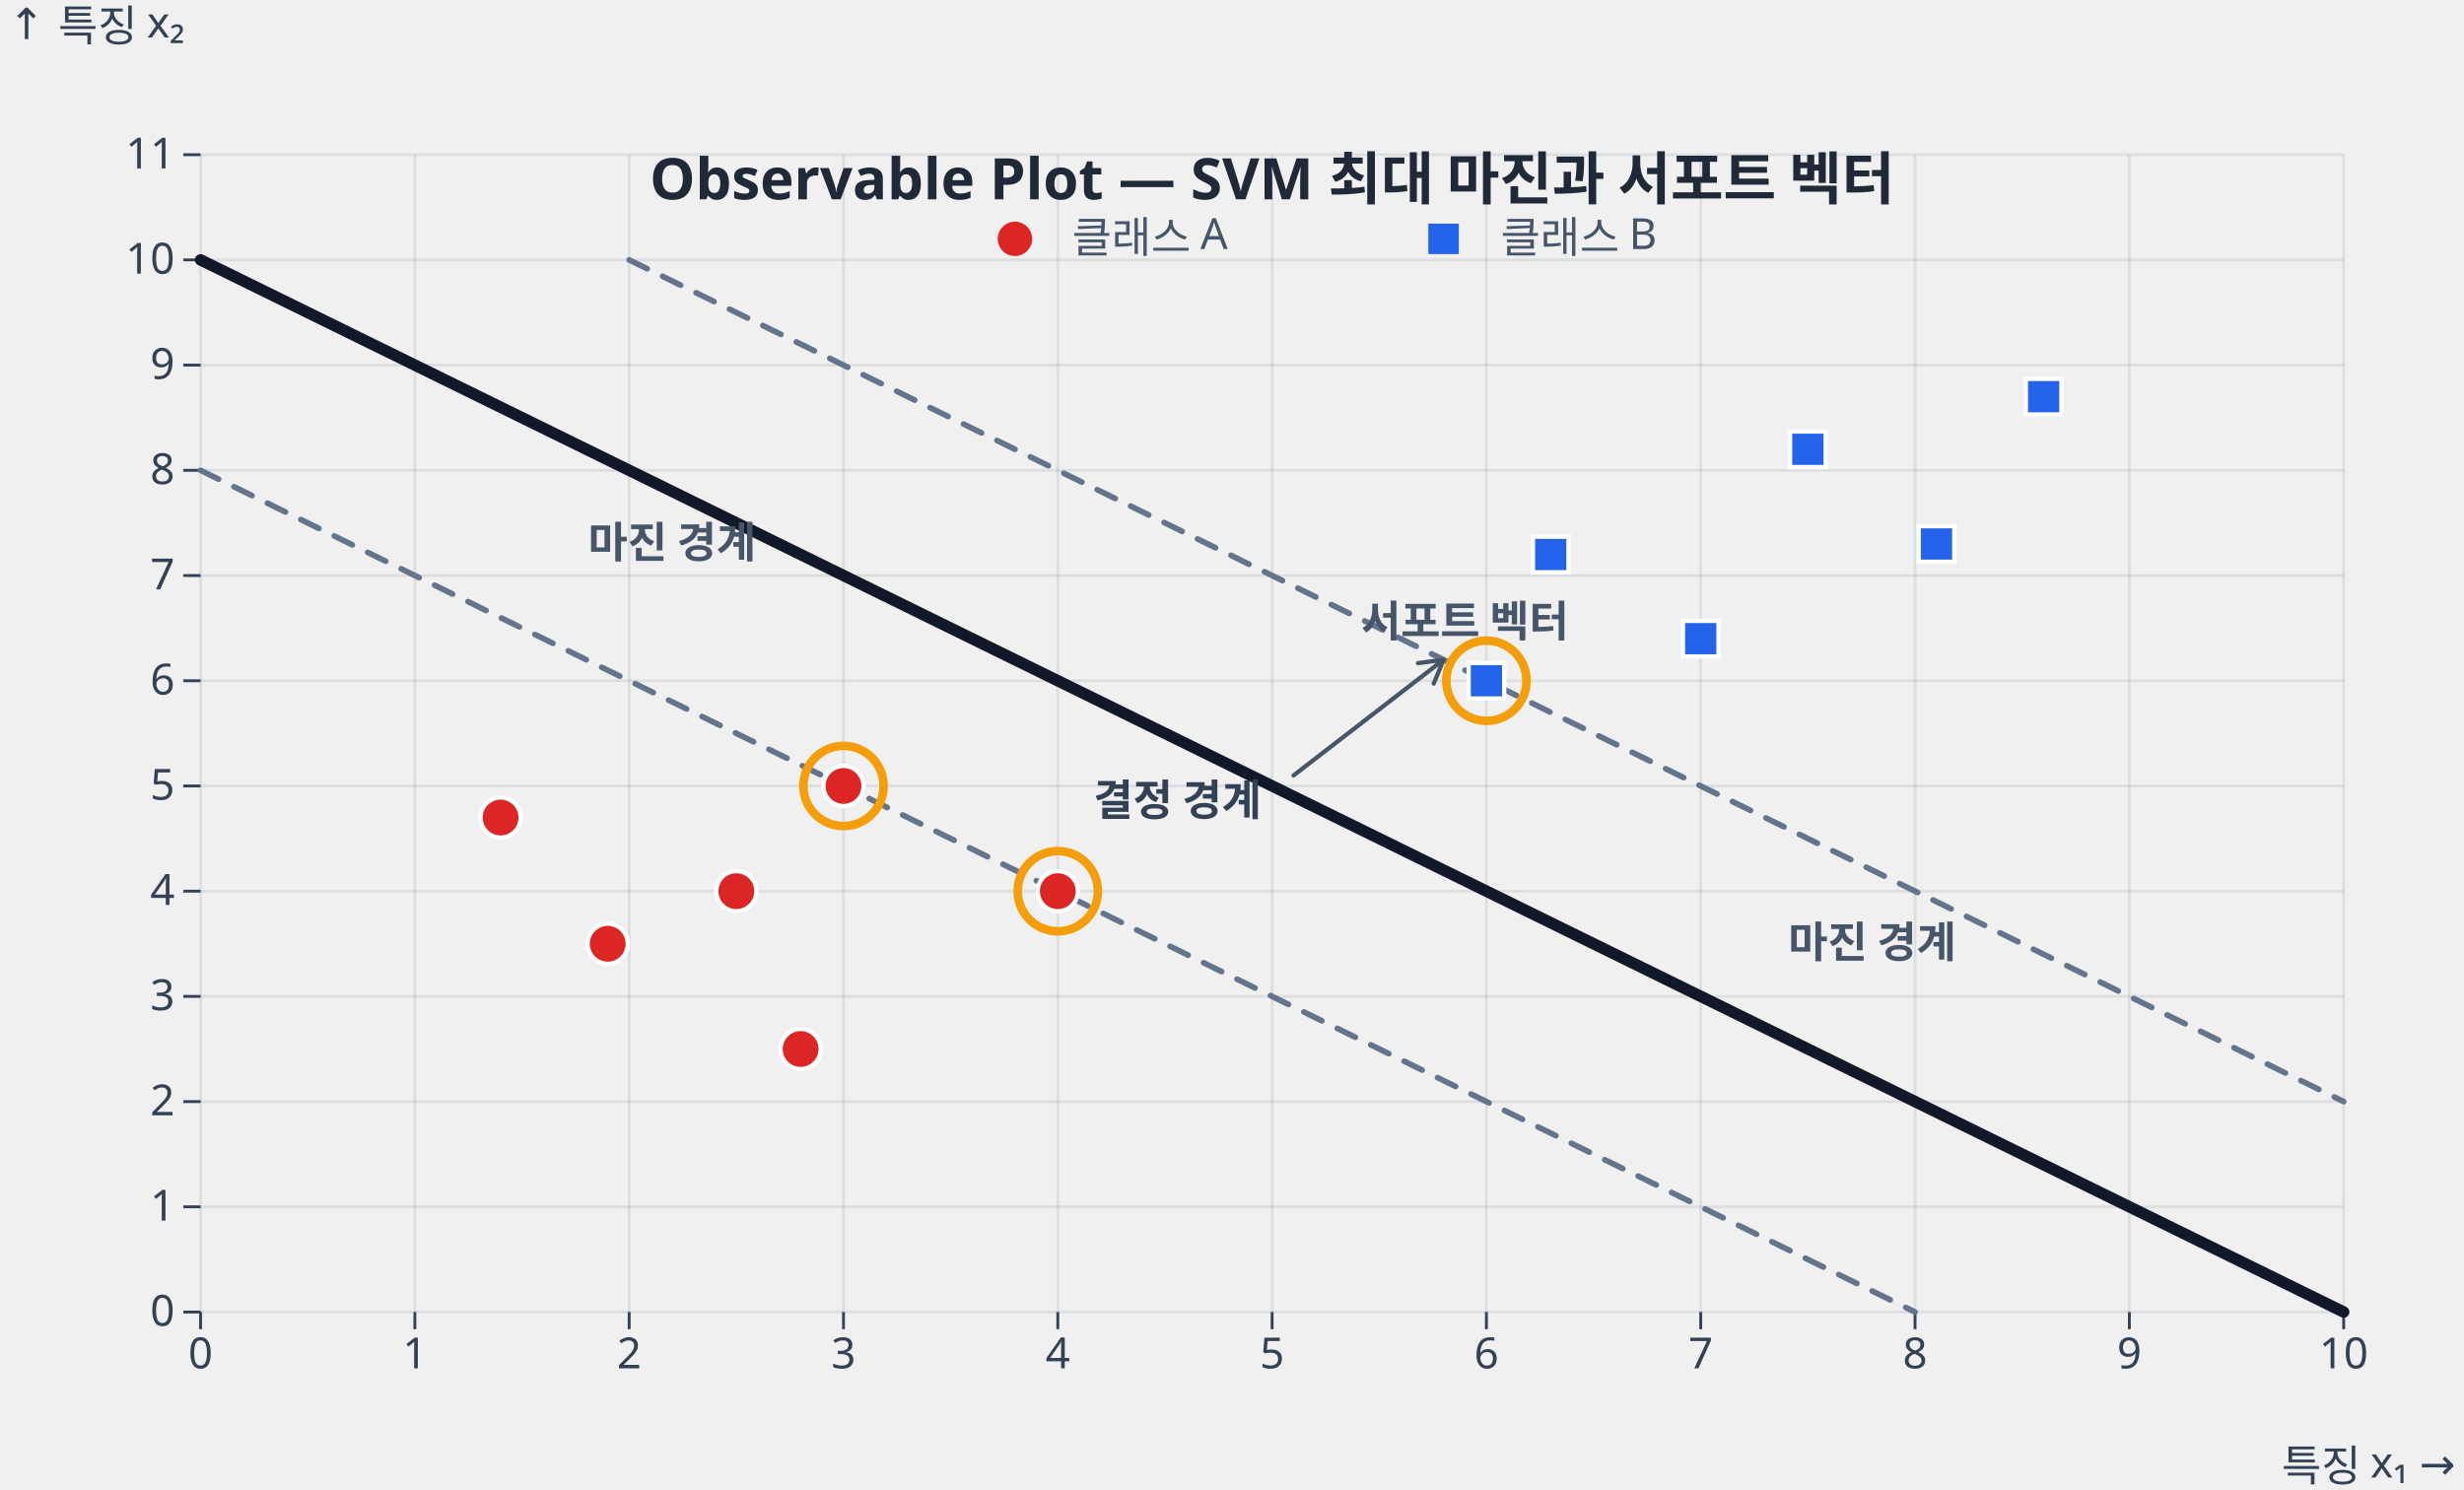
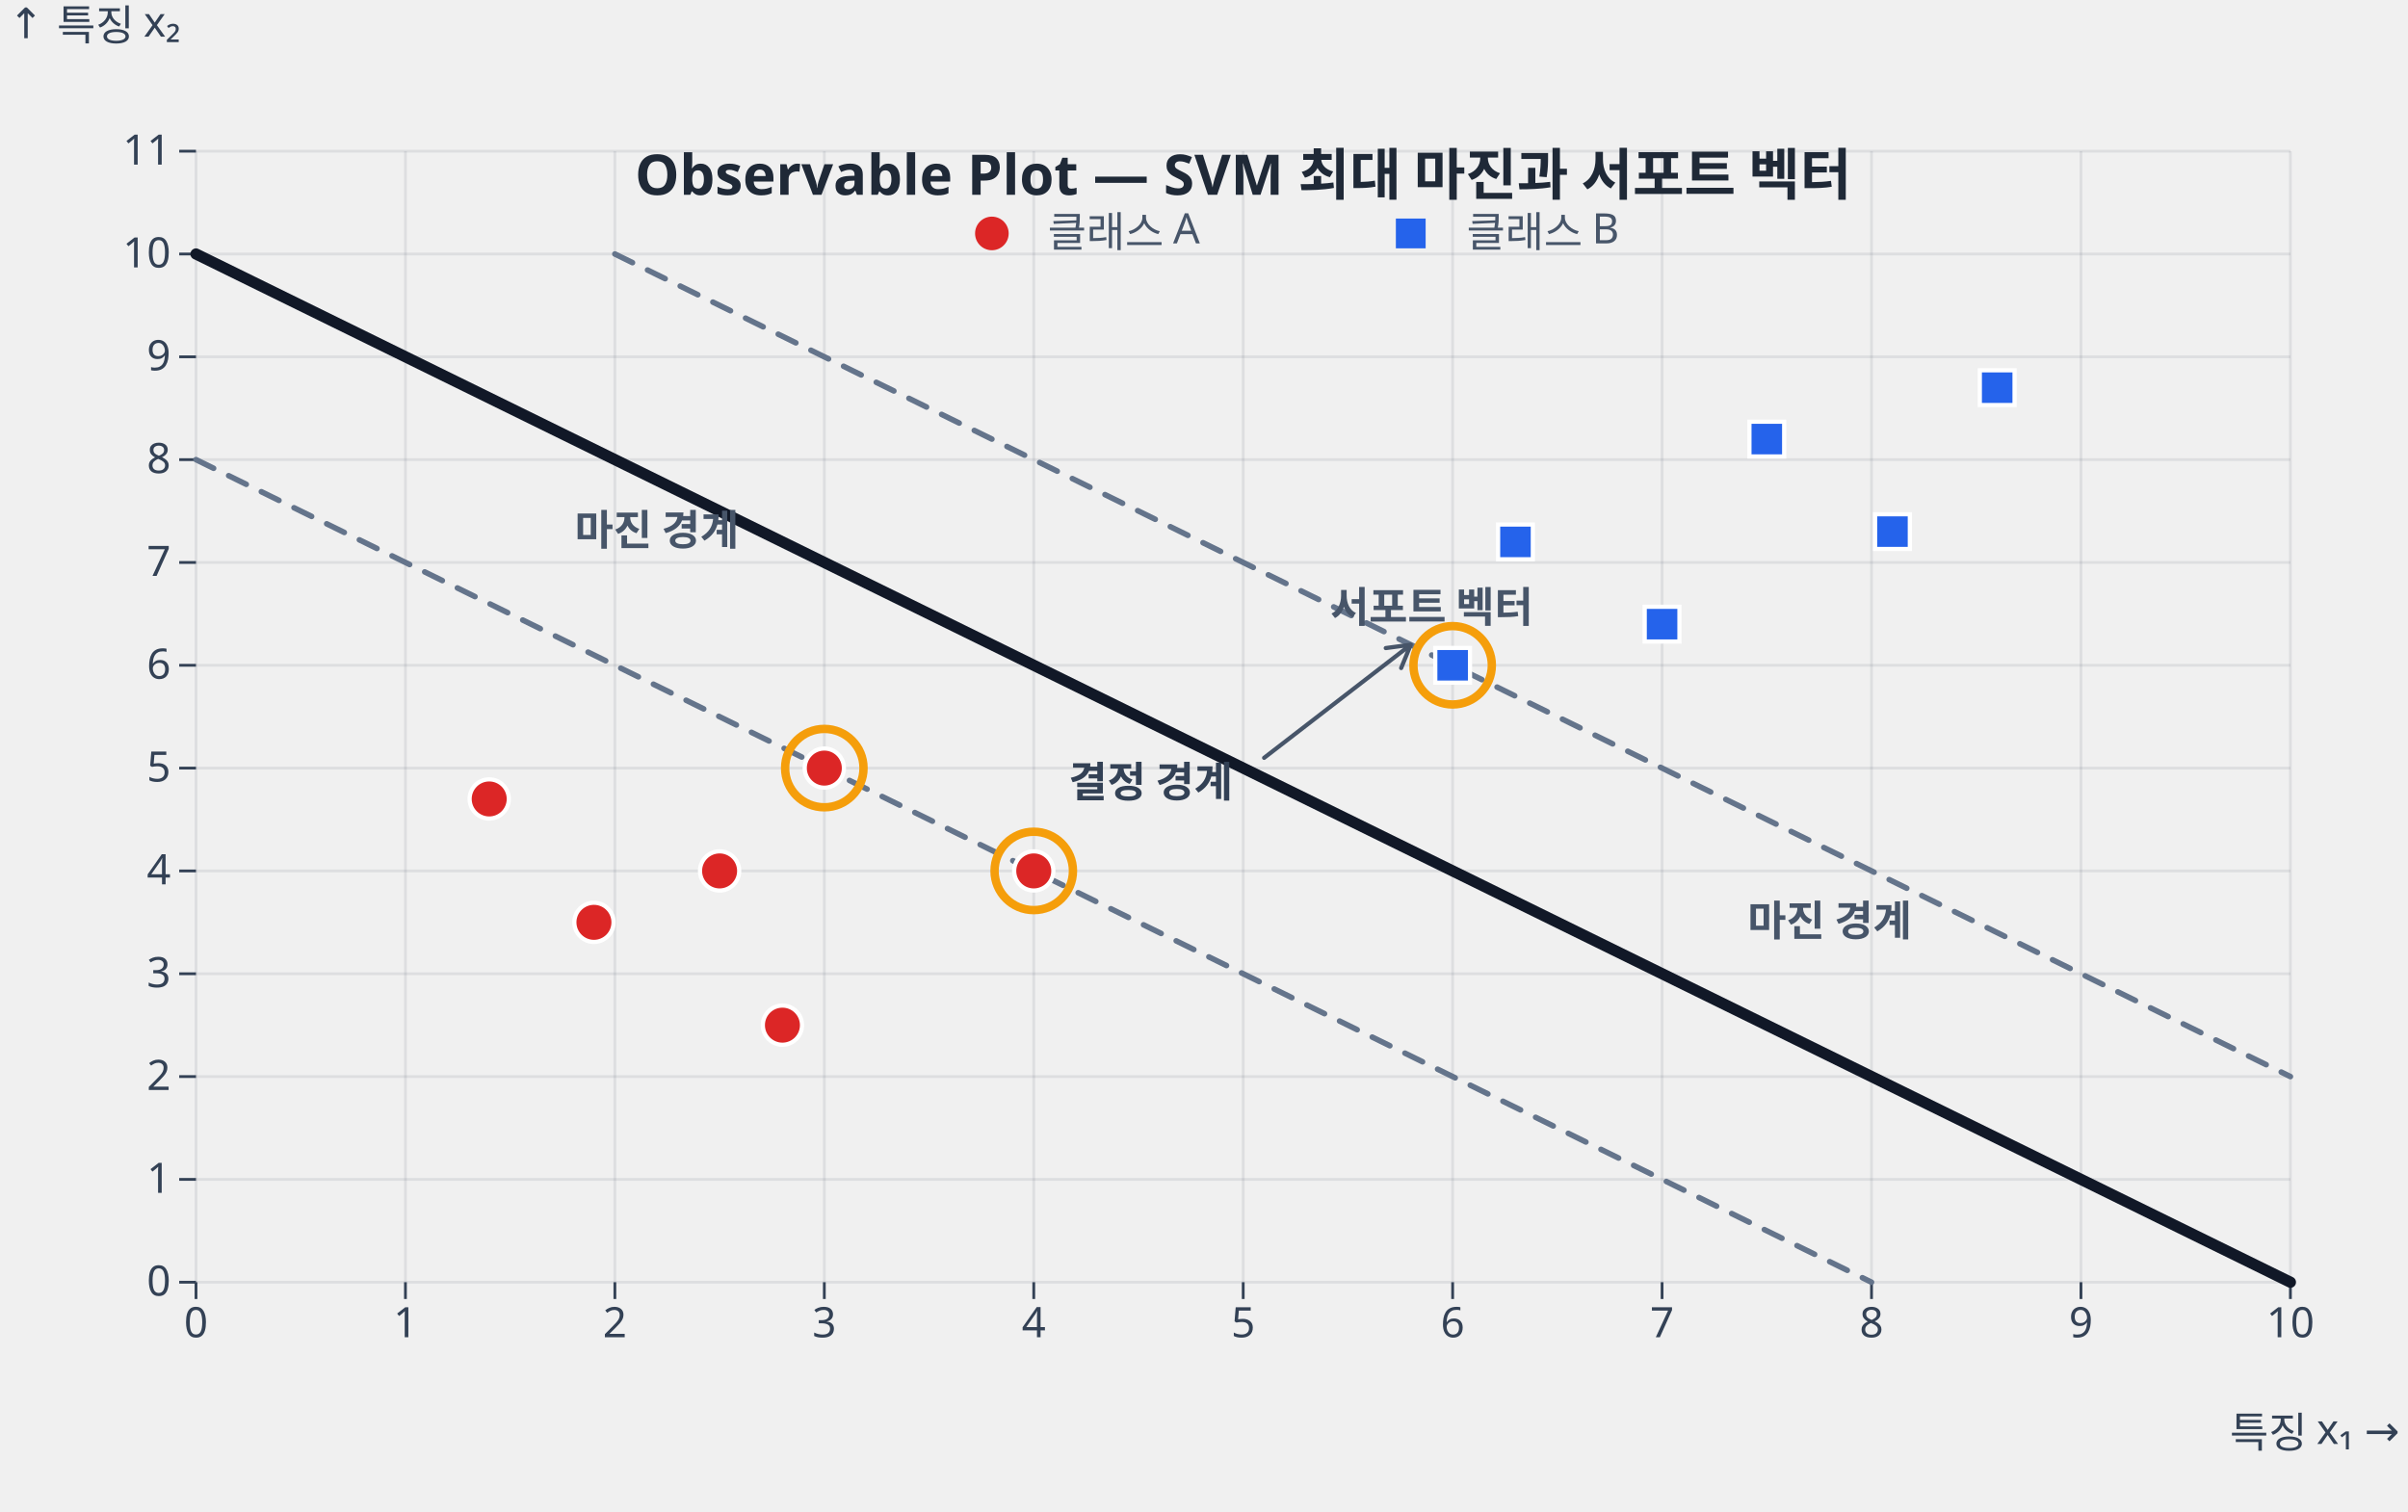
- <svg xmlns="http://www.w3.org/2000/svg" class="plot-d6a7b5" fill="currentColor" font-family="system-ui, sans-serif" font-size="10" text-anchor="middle" width="860" height="520" viewBox="0 0 860 520" style="background: rgb(248, 250, 252); color: rgb(51, 65, 85); font-family: system-ui, sans-serif; font-size: 15px;" role="img" aria-label="두 클래스와 최대 마진 결정 경계, 마진 경계, 서포트 벡터를 나타낸 Observable Plot 산점도">
+ <svg xmlns="http://www.w3.org/2000/svg" class="plot-d6a7b5" fill="currentColor" font-family="system-ui, sans-serif" font-size="10" text-anchor="middle" width="860" height="540" viewBox="0 0 860 540" style="background: rgb(248, 250, 252); color: rgb(51, 65, 85); font-family: system-ui, sans-serif; font-size: 15px;" role="img" aria-label="두 클래스와 최대 마진 결정 경계, 마진 경계, 서포트 벡터를 나타낸 Observable Plot 산점도">
  <style>:where(.plot-d6a7b5) {
  --plot-background: white;
  display: block;
  height: auto;
  height: intrinsic;
  max-width: 100%;
}
:where(.plot-d6a7b5 text),
:where(.plot-d6a7b5 tspan) {
  white-space: pre;
}</style>
  <g aria-label="y-grid" aria-hidden="true" stroke="currentColor" stroke-opacity="0.1">
    <line x1="70" x2="818" y1="458" y2="458" />
    <line x1="70" x2="818" y1="421.273" y2="421.273" />
    <line x1="70" x2="818" y1="384.545" y2="384.545" />
    <line x1="70" x2="818" y1="347.818" y2="347.818" />
    <line x1="70" x2="818" y1="311.091" y2="311.091" />
    <line x1="70" x2="818" y1="274.364" y2="274.364" />
    <line x1="70" x2="818" y1="237.636" y2="237.636" />
    <line x1="70" x2="818" y1="200.909" y2="200.909" />
    <line x1="70" x2="818" y1="164.182" y2="164.182" />
    <line x1="70" x2="818" y1="127.455" y2="127.455" />
    <line x1="70" x2="818" y1="90.727" y2="90.727" />
    <line x1="70" x2="818" y1="54" y2="54" />
  </g>
  <g aria-label="y-axis tick" aria-hidden="true" fill="none" stroke="currentColor">
    <path transform="translate(70,458)" d="M0,0L-6,0" />
    <path transform="translate(70,421.2727)" d="M0,0L-6,0" />
    <path transform="translate(70,384.5455)" d="M0,0L-6,0" />
    <path transform="translate(70,347.8182)" d="M0,0L-6,0" />
    <path transform="translate(70,311.0909)" d="M0,0L-6,0" />
    <path transform="translate(70,274.3636)" d="M0,0L-6,0" />
    <path transform="translate(70,237.6364)" d="M0,0L-6,0" />
    <path transform="translate(70,200.9091)" d="M0,0L-6,0" />
    <path transform="translate(70,164.1818)" d="M0,0L-6,0" />
    <path transform="translate(70,127.4545)" d="M0,0L-6,0" />
    <path transform="translate(70,90.72727)" d="M0,0L-6,0" />
    <path transform="translate(70,54)" d="M0,0L-6,0" />
  </g>
  <g aria-label="y-axis tick label" text-anchor="end" font-variant="tabular-nums" transform="translate(-9,0)">
    <text y="0.32em" transform="translate(70,458)">0</text>
    <text y="0.32em" transform="translate(70,421.2727)">1</text>
    <text y="0.32em" transform="translate(70,384.5455)">2</text>
    <text y="0.32em" transform="translate(70,347.8182)">3</text>
    <text y="0.32em" transform="translate(70,311.0909)">4</text>
    <text y="0.32em" transform="translate(70,274.3636)">5</text>
    <text y="0.32em" transform="translate(70,237.6364)">6</text>
    <text y="0.32em" transform="translate(70,200.9091)">7</text>
    <text y="0.32em" transform="translate(70,164.1818)">8</text>
    <text y="0.32em" transform="translate(70,127.4545)">9</text>
    <text y="0.32em" transform="translate(70,90.72727)">10</text>
    <text y="0.32em" transform="translate(70,54)">11</text>
  </g>
  <g aria-label="y-axis label" text-anchor="start" transform="translate(-67,-51)">
    <text y="0.71em" transform="translate(70,54)">↑ 특징 x₂</text>
  </g>
  <g aria-label="x-grid" aria-hidden="true" stroke="currentColor" stroke-opacity="0.1">
    <line x1="70" x2="70" y1="54" y2="458" />
    <line x1="144.8" x2="144.8" y1="54" y2="458" />
    <line x1="219.6" x2="219.6" y1="54" y2="458" />
    <line x1="294.4" x2="294.4" y1="54" y2="458" />
    <line x1="369.2" x2="369.2" y1="54" y2="458" />
    <line x1="444" x2="444" y1="54" y2="458" />
    <line x1="518.8" x2="518.8" y1="54" y2="458" />
    <line x1="593.6" x2="593.6" y1="54" y2="458" />
    <line x1="668.4" x2="668.4" y1="54" y2="458" />
    <line x1="743.2" x2="743.2" y1="54" y2="458" />
    <line x1="818" x2="818" y1="54" y2="458" />
  </g>
  <g aria-label="x-axis tick" aria-hidden="true" fill="none" stroke="currentColor">
    <path transform="translate(70,458)" d="M0,0L0,6" />
    <path transform="translate(144.8,458)" d="M0,0L0,6" />
    <path transform="translate(219.6,458)" d="M0,0L0,6" />
    <path transform="translate(294.4,458)" d="M0,0L0,6" />
    <path transform="translate(369.2,458)" d="M0,0L0,6" />
    <path transform="translate(444,458)" d="M0,0L0,6" />
    <path transform="translate(518.8,458)" d="M0,0L0,6" />
    <path transform="translate(593.6,458)" d="M0,0L0,6" />
    <path transform="translate(668.4,458)" d="M0,0L0,6" />
    <path transform="translate(743.2,458)" d="M0,0L0,6" />
    <path transform="translate(818,458)" d="M0,0L0,6" />
  </g>
  <g aria-label="x-axis tick label" font-variant="tabular-nums" transform="translate(0,9)">
    <text y="0.71em" transform="translate(70,458)">0</text>
    <text y="0.71em" transform="translate(144.8,458)">1</text>
    <text y="0.71em" transform="translate(219.6,458)">2</text>
    <text y="0.71em" transform="translate(294.4,458)">3</text>
    <text y="0.71em" transform="translate(369.2,458)">4</text>
    <text y="0.71em" transform="translate(444,458)">5</text>
    <text y="0.71em" transform="translate(518.8,458)">6</text>
    <text y="0.71em" transform="translate(593.6,458)">7</text>
    <text y="0.71em" transform="translate(668.4,458)">8</text>
    <text y="0.71em" transform="translate(743.2,458)">9</text>
    <text y="0.71em" transform="translate(818,458)">10</text>
  </g>
  <g aria-label="x-axis label" text-anchor="end" transform="translate(39,59)">
    <text transform="translate(818,458)">특징 x₁ →</text>
  </g>
  <g aria-label="text" fill="#1f2937" font-size="20" font-weight="700">
    <text y="0.32em" transform="translate(444,63.18182)">Observable Plot — SVM 최대 마진과 서포트 벡터</text>
  </g>
  <g aria-label="dot">
    <path transform="translate(354.24,83.38182)" d="M6,0A6,6,0,1,1,-6,0A6,6,0,1,1,6,0" fill="#dc2626" />
    <path transform="translate(503.84,83.38182)" d="M-5.317,-5.317h10.635v10.635h-10.635Z" fill="#2563eb" />
  </g>
  <g aria-label="text" fill="#475569" text-anchor="start" transform="translate(5,0)">
    <text y="0.32em" transform="translate(369.2,83.38182)">클래스 A</text>
    <text y="0.32em" transform="translate(518.8,83.38182)">클래스 B</text>
  </g>
  <g aria-label="line" fill="none" stroke="#64748b" stroke-width="2" stroke-linejoin="round" stroke-linecap="round" stroke-dasharray="7,6">
    <path d="M70,164.182L668.4,458" />
    <path d="M219.6,90.727L818,384.545" />
  </g>
  <g aria-label="line" fill="none" stroke="#111827" stroke-width="4" stroke-linejoin="round" stroke-linecap="round">
    <path d="M70,90.727L818,458" />
  </g>
  <g aria-label="dot" stroke="white" stroke-width="1.5">
    <path transform="translate(174.72,285.3818)" d="M7,0A7,7,0,1,1,-7,0A7,7,0,1,1,7,0" fill="#dc2626" />
    <path transform="translate(212.12,329.4545)" d="M7,0A7,7,0,1,1,-7,0A7,7,0,1,1,7,0" fill="#dc2626" />
    <path transform="translate(257,311.0909)" d="M7,0A7,7,0,1,1,-7,0A7,7,0,1,1,7,0" fill="#dc2626" />
    <path transform="translate(279.44,366.1818)" d="M7,0A7,7,0,1,1,-7,0A7,7,0,1,1,7,0" fill="#dc2626" />
    <path transform="translate(294.4,274.3636)" d="M7,0A7,7,0,1,1,-7,0A7,7,0,1,1,7,0" fill="#dc2626" />
    <path transform="translate(369.2,311.0909)" d="M7,0A7,7,0,1,1,-7,0A7,7,0,1,1,7,0" fill="#dc2626" />
    <path transform="translate(518.8,237.6364)" d="M-6.204,-6.204h12.407v12.407h-12.407Z" fill="#2563eb" />
    <path transform="translate(541.24,193.5636)" d="M-6.204,-6.204h12.407v12.407h-12.407Z" fill="#2563eb" />
    <path transform="translate(593.6,222.9455)" d="M-6.204,-6.204h12.407v12.407h-12.407Z" fill="#2563eb" />
    <path transform="translate(631,156.8364)" d="M-6.204,-6.204h12.407v12.407h-12.407Z" fill="#2563eb" />
    <path transform="translate(675.88,189.8909)" d="M-6.204,-6.204h12.407v12.407h-12.407Z" fill="#2563eb" />
    <path transform="translate(713.28,138.4727)" d="M-6.204,-6.204h12.407v12.407h-12.407Z" fill="#2563eb" />
  </g>
  <g aria-label="dot" fill="none" stroke="#f59e0b" stroke-width="3">
    <circle cx="294.4" cy="274.364" r="14" />
    <circle cx="369.2" cy="311.091" r="14" />
    <circle cx="518.8" cy="237.636" r="14" />
  </g>
  <g aria-label="arrow" fill="none" stroke="#475569" stroke-width="1.5" stroke-linecap="round" stroke-miterlimit="1">
    <path d="M451.48,270.691L503.84,230.291M494.92,231.489L503.84,230.291L500.418,238.615" />
  </g>
  <g aria-label="text" text-anchor="end" font-weight="700">
    <text y="0.32em" transform="translate(440.26,279.8727)">결정 경계</text>
  </g>
  <g aria-label="text" fill="#475569" font-weight="600">
    <text y="0.32em" transform="translate(234.56,189.8909)">마진 경계</text>
    <text y="0.32em" transform="translate(653.44,329.4545)">마진 경계</text>
    <text y="0.32em" transform="translate(511.32,217.4364)">서포트 벡터</text>
  </g>
</svg>
